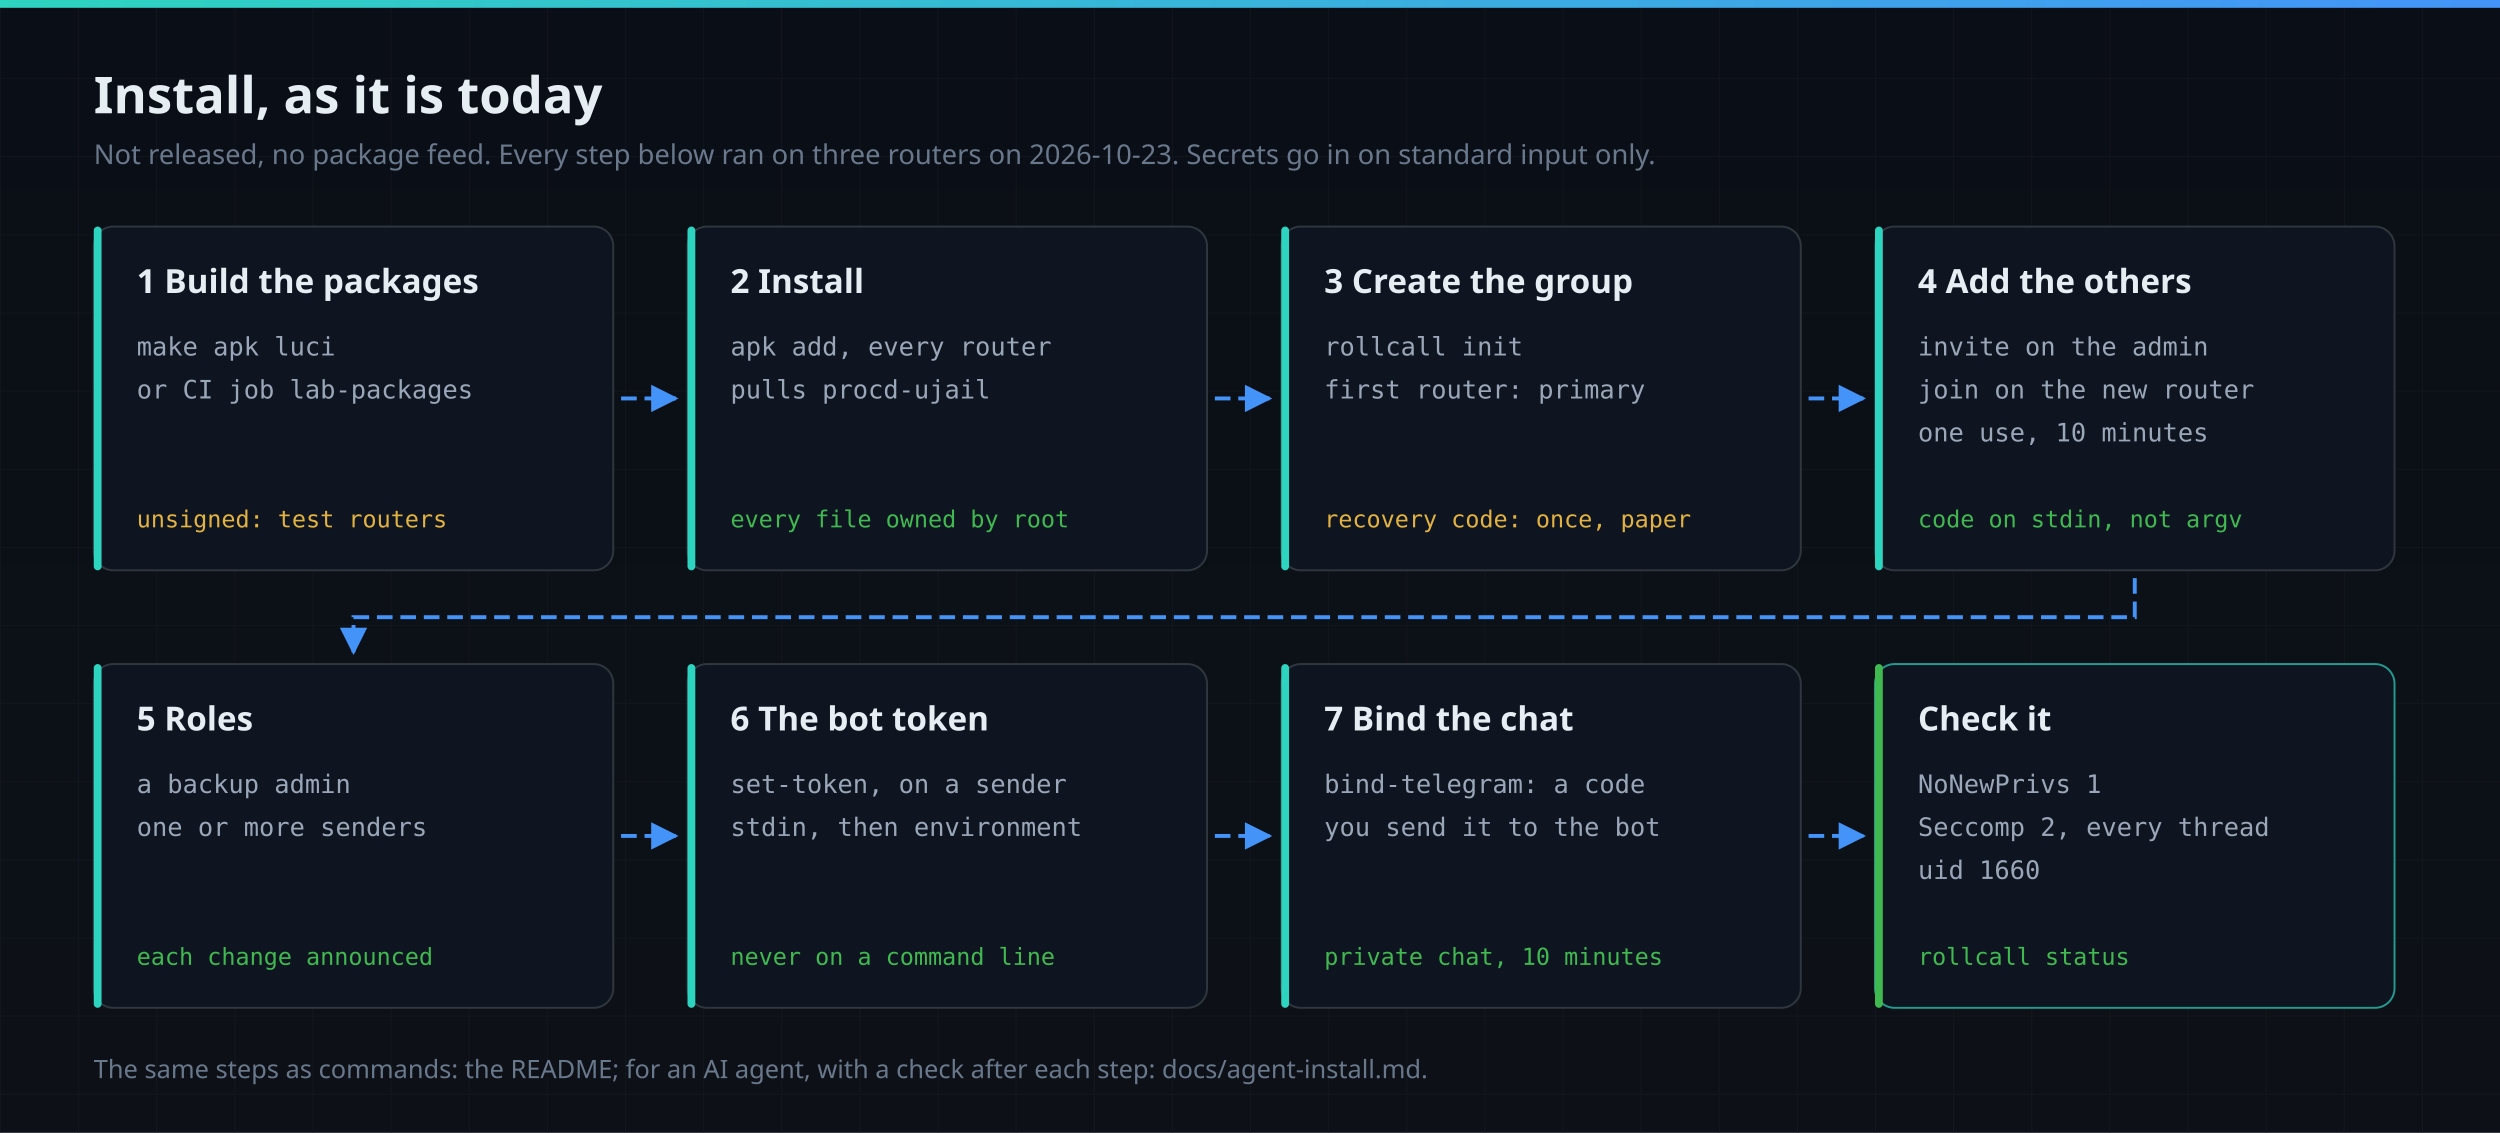
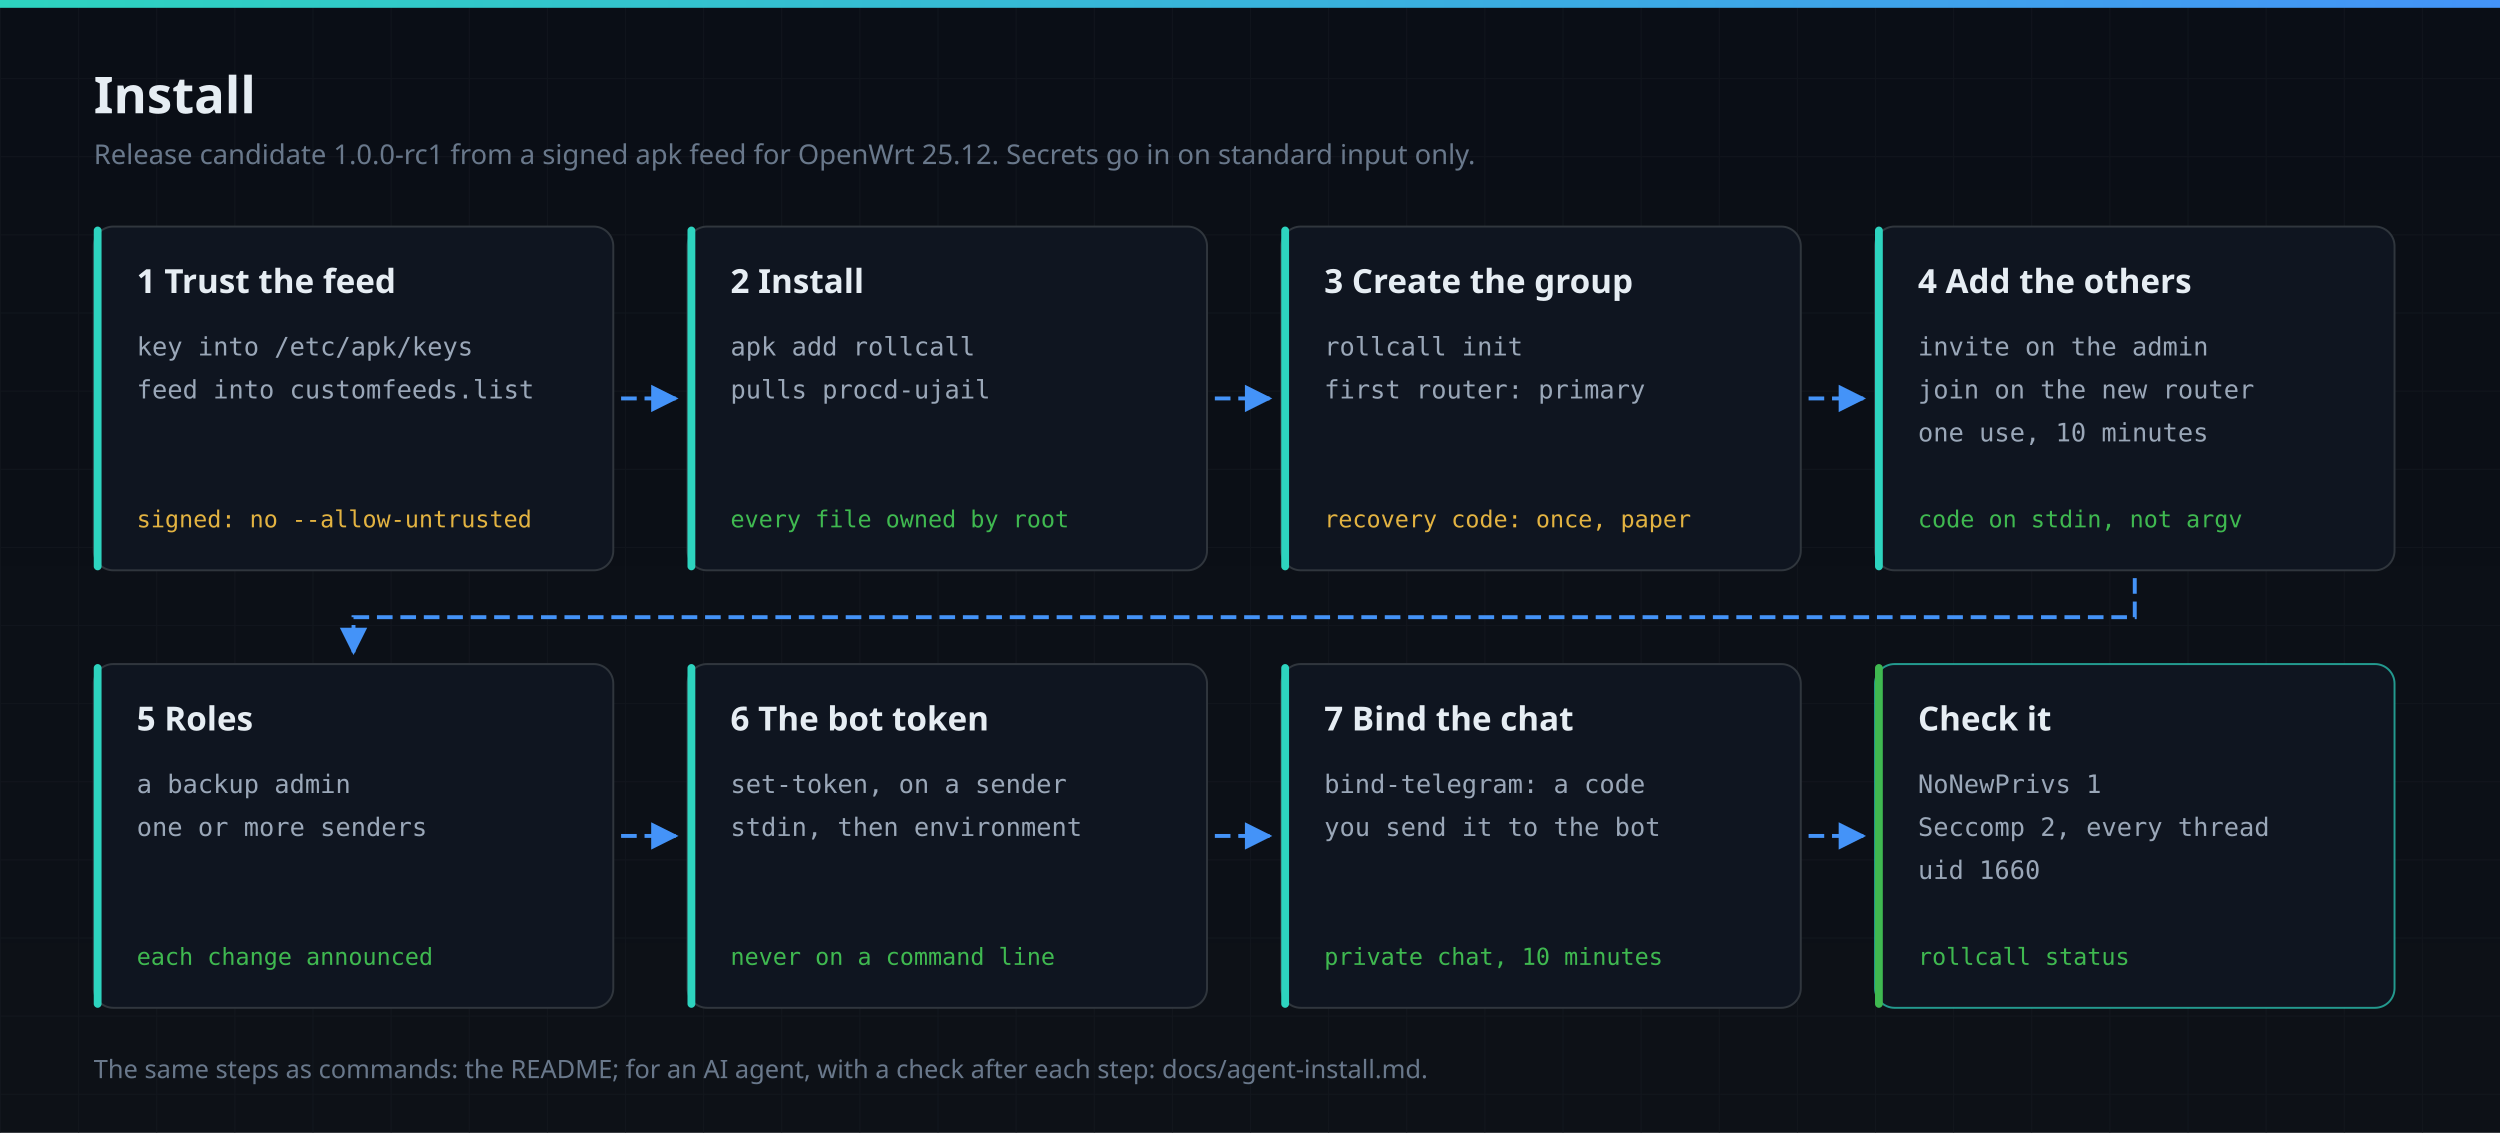
- <svg xmlns="http://www.w3.org/2000/svg" width="1280" height="580" viewBox="0 0 1280 580" role="img" aria-label="Install as it is today: build the packages, install them on every router, create the group on the first router, add the others with a join code, set the roles, give a sender the bot token on standard input, bind the chat, then check the sandbox">
+ <svg xmlns="http://www.w3.org/2000/svg" width="1280" height="580" viewBox="0 0 1280 580" role="img" aria-label="Install: trust the signed feed, add the packages on every router, create the group on the first router, add the others with a join code, set the roles, give a sender the bot token on standard input, bind the chat, then check the sandbox">
  <defs>
    <linearGradient id="bg" x1="0" y1="0" x2="0" y2="1">
      <stop offset="0" stop-color="#0a0e16" />
      <stop offset="1" stop-color="#0d1117" />
    </linearGradient>
    <linearGradient id="accent" x1="0" y1="0" x2="1" y2="0">
      <stop offset="0" stop-color="#2dd4bf" />
      <stop offset="1" stop-color="#4493f8" />
    </linearGradient>
    <pattern id="grid" width="40" height="40" patternUnits="userSpaceOnUse">
      <path d="M 40 0 L 0 0 0 40" fill="none" stroke="#161b22" stroke-width="1" />
    </pattern>
    <marker id="arrow" viewBox="0 0 10 10" refX="9" refY="5" markerWidth="7" markerHeight="7" orient="auto">
      <path d="M0,0 L10,5 L0,10 z" fill="#4493f8" />
    </marker>
  </defs>
  <rect width="1280" height="580" fill="url(#bg)" />
  <rect width="1280" height="580" fill="url(#grid)" opacity="0.5" />
  <rect width="1280" height="4" fill="url(#accent)" />
  <style>@keyframes flow{to{stroke-dashoffset:-24}}.flow{stroke-dasharray:8 4;animation:flow 1.2s linear infinite}@media (prefers-reduced-motion:reduce){.flow{animation:none}}</style>
-   <text x="48" y="58" font-family="ui-sans-serif,system-ui,sans-serif" font-size="26" fill="#e6edf3" font-weight="600">Install, as it is today</text>
-   <text x="48" y="84" font-family="ui-sans-serif,system-ui,sans-serif" font-size="14" fill="#69788b">Not released, no package feed. Every step below ran on three routers on 2026-10-23. Secrets go in on standard input only.</text>
+   <text x="48" y="58" font-family="ui-sans-serif,system-ui,sans-serif" font-size="26" fill="#e6edf3" font-weight="600">Install</text>
+   <text x="48" y="84" font-family="ui-sans-serif,system-ui,sans-serif" font-size="14" fill="#69788b">Release candidate 1.0.0-rc1 from a signed apk feed for OpenWrt 25.12. Secrets go in on standard input only.</text>
  <rect x="48" y="116" width="266" height="176" rx="10" fill="#0f1520" stroke="#30363d" />
  <rect x="48" y="116" width="4" height="176" rx="2" fill="#2dd4bf" />
-   <text x="70" y="150" font-family="ui-sans-serif,system-ui,sans-serif" font-size="17" fill="#e6edf3" font-weight="600">1  Build the packages</text>
-   <text x="70" y="182" font-family="ui-monospace,SFMono-Regular,Menlo,monospace" font-size="13" fill="#9aa7b8">make apk luci</text>
-   <text x="70" y="204" font-family="ui-monospace,SFMono-Regular,Menlo,monospace" font-size="13" fill="#9aa7b8">or CI job lab-packages</text>
-   <text x="70" y="270" font-family="ui-monospace,SFMono-Regular,Menlo,monospace" font-size="12" fill="#e3b341">unsigned: test routers</text>
+   <text x="70" y="150" font-family="ui-sans-serif,system-ui,sans-serif" font-size="17" fill="#e6edf3" font-weight="600">1  Trust the feed</text>
+   <text x="70" y="182" font-family="ui-monospace,SFMono-Regular,Menlo,monospace" font-size="13" fill="#9aa7b8">key into /etc/apk/keys</text>
+   <text x="70" y="204" font-family="ui-monospace,SFMono-Regular,Menlo,monospace" font-size="13" fill="#9aa7b8">feed into customfeeds.list</text>
+   <text x="70" y="270" font-family="ui-monospace,SFMono-Regular,Menlo,monospace" font-size="12" fill="#e3b341">signed: no --allow-untrusted</text>
  <path class="flow" d="M318,204 L346,204" stroke="#4493f8" stroke-width="2" fill="none" marker-end="url(#arrow)" />
  <rect x="352" y="116" width="266" height="176" rx="10" fill="#0f1520" stroke="#30363d" />
  <rect x="352" y="116" width="4" height="176" rx="2" fill="#2dd4bf" />
  <text x="374" y="150" font-family="ui-sans-serif,system-ui,sans-serif" font-size="17" fill="#e6edf3" font-weight="600">2  Install</text>
-   <text x="374" y="182" font-family="ui-monospace,SFMono-Regular,Menlo,monospace" font-size="13" fill="#9aa7b8">apk add, every router</text>
+   <text x="374" y="182" font-family="ui-monospace,SFMono-Regular,Menlo,monospace" font-size="13" fill="#9aa7b8">apk add rollcall</text>
  <text x="374" y="204" font-family="ui-monospace,SFMono-Regular,Menlo,monospace" font-size="13" fill="#9aa7b8">pulls procd-ujail</text>
  <text x="374" y="270" font-family="ui-monospace,SFMono-Regular,Menlo,monospace" font-size="12" fill="#3fb950">every file owned by root</text>
  <path class="flow" d="M622,204 L650,204" stroke="#4493f8" stroke-width="2" fill="none" marker-end="url(#arrow)" />
  <rect x="656" y="116" width="266" height="176" rx="10" fill="#0f1520" stroke="#30363d" />
  <rect x="656" y="116" width="4" height="176" rx="2" fill="#2dd4bf" />
  <text x="678" y="150" font-family="ui-sans-serif,system-ui,sans-serif" font-size="17" fill="#e6edf3" font-weight="600">3  Create the group</text>
  <text x="678" y="182" font-family="ui-monospace,SFMono-Regular,Menlo,monospace" font-size="13" fill="#9aa7b8">rollcall init</text>
  <text x="678" y="204" font-family="ui-monospace,SFMono-Regular,Menlo,monospace" font-size="13" fill="#9aa7b8">first router: primary</text>
  <text x="678" y="270" font-family="ui-monospace,SFMono-Regular,Menlo,monospace" font-size="12" fill="#e3b341">recovery code: once, paper</text>
  <path class="flow" d="M926,204 L954,204" stroke="#4493f8" stroke-width="2" fill="none" marker-end="url(#arrow)" />
  <rect x="960" y="116" width="266" height="176" rx="10" fill="#0f1520" stroke="#30363d" />
  <rect x="960" y="116" width="4" height="176" rx="2" fill="#2dd4bf" />
  <text x="982" y="150" font-family="ui-sans-serif,system-ui,sans-serif" font-size="17" fill="#e6edf3" font-weight="600">4  Add the others</text>
  <text x="982" y="182" font-family="ui-monospace,SFMono-Regular,Menlo,monospace" font-size="13" fill="#9aa7b8">invite on the admin</text>
  <text x="982" y="204" font-family="ui-monospace,SFMono-Regular,Menlo,monospace" font-size="13" fill="#9aa7b8">join on the new router</text>
  <text x="982" y="226" font-family="ui-monospace,SFMono-Regular,Menlo,monospace" font-size="13" fill="#9aa7b8">one use, 10 minutes</text>
  <text x="982" y="270" font-family="ui-monospace,SFMono-Regular,Menlo,monospace" font-size="12" fill="#3fb950">code on stdin, not argv</text>
  <path class="flow" d="M1093,296 L1093,316 L181,316 L181,334" stroke="#4493f8" stroke-width="2" fill="none" marker-end="url(#arrow)" />
  <rect x="48" y="340" width="266" height="176" rx="10" fill="#0f1520" stroke="#30363d" />
  <rect x="48" y="340" width="4" height="176" rx="2" fill="#2dd4bf" />
  <text x="70" y="374" font-family="ui-sans-serif,system-ui,sans-serif" font-size="17" fill="#e6edf3" font-weight="600">5  Roles</text>
  <text x="70" y="406" font-family="ui-monospace,SFMono-Regular,Menlo,monospace" font-size="13" fill="#9aa7b8">a backup admin</text>
  <text x="70" y="428" font-family="ui-monospace,SFMono-Regular,Menlo,monospace" font-size="13" fill="#9aa7b8">one or more senders</text>
  <text x="70" y="494" font-family="ui-monospace,SFMono-Regular,Menlo,monospace" font-size="12" fill="#3fb950">each change announced</text>
  <path class="flow" d="M318,428 L346,428" stroke="#4493f8" stroke-width="2" fill="none" marker-end="url(#arrow)" />
  <rect x="352" y="340" width="266" height="176" rx="10" fill="#0f1520" stroke="#30363d" />
  <rect x="352" y="340" width="4" height="176" rx="2" fill="#2dd4bf" />
  <text x="374" y="374" font-family="ui-sans-serif,system-ui,sans-serif" font-size="17" fill="#e6edf3" font-weight="600">6  The bot token</text>
  <text x="374" y="406" font-family="ui-monospace,SFMono-Regular,Menlo,monospace" font-size="13" fill="#9aa7b8">set-token, on a sender</text>
  <text x="374" y="428" font-family="ui-monospace,SFMono-Regular,Menlo,monospace" font-size="13" fill="#9aa7b8">stdin, then environment</text>
  <text x="374" y="494" font-family="ui-monospace,SFMono-Regular,Menlo,monospace" font-size="12" fill="#3fb950">never on a command line</text>
  <path class="flow" d="M622,428 L650,428" stroke="#4493f8" stroke-width="2" fill="none" marker-end="url(#arrow)" />
  <rect x="656" y="340" width="266" height="176" rx="10" fill="#0f1520" stroke="#30363d" />
  <rect x="656" y="340" width="4" height="176" rx="2" fill="#2dd4bf" />
  <text x="678" y="374" font-family="ui-sans-serif,system-ui,sans-serif" font-size="17" fill="#e6edf3" font-weight="600">7  Bind the chat</text>
  <text x="678" y="406" font-family="ui-monospace,SFMono-Regular,Menlo,monospace" font-size="13" fill="#9aa7b8">bind-telegram: a code</text>
  <text x="678" y="428" font-family="ui-monospace,SFMono-Regular,Menlo,monospace" font-size="13" fill="#9aa7b8">you send it to the bot</text>
  <text x="678" y="494" font-family="ui-monospace,SFMono-Regular,Menlo,monospace" font-size="12" fill="#3fb950">private chat, 10 minutes</text>
  <path class="flow" d="M926,428 L954,428" stroke="#4493f8" stroke-width="2" fill="none" marker-end="url(#arrow)" />
  <rect x="960" y="340" width="266" height="176" rx="10" fill="#0f1520" stroke="#2dd4bf" stroke-opacity="0.7" />
  <rect x="960" y="340" width="4" height="176" rx="2" fill="#3fb950" />
  <text x="982" y="374" font-family="ui-sans-serif,system-ui,sans-serif" font-size="17" fill="#e6edf3" font-weight="600">Check it</text>
  <text x="982" y="406" font-family="ui-monospace,SFMono-Regular,Menlo,monospace" font-size="13" fill="#9aa7b8">NoNewPrivs 1</text>
  <text x="982" y="428" font-family="ui-monospace,SFMono-Regular,Menlo,monospace" font-size="13" fill="#9aa7b8">Seccomp 2, every thread</text>
  <text x="982" y="450" font-family="ui-monospace,SFMono-Regular,Menlo,monospace" font-size="13" fill="#9aa7b8">uid 1660</text>
  <text x="982" y="494" font-family="ui-monospace,SFMono-Regular,Menlo,monospace" font-size="12" fill="#3fb950">rollcall status</text>
  <text x="48" y="552" font-family="ui-sans-serif,system-ui,sans-serif" font-size="13" fill="#69788b">The same steps as commands: the README; for an AI agent, with a check after each step: docs/agent-install.md.</text>
</svg>
